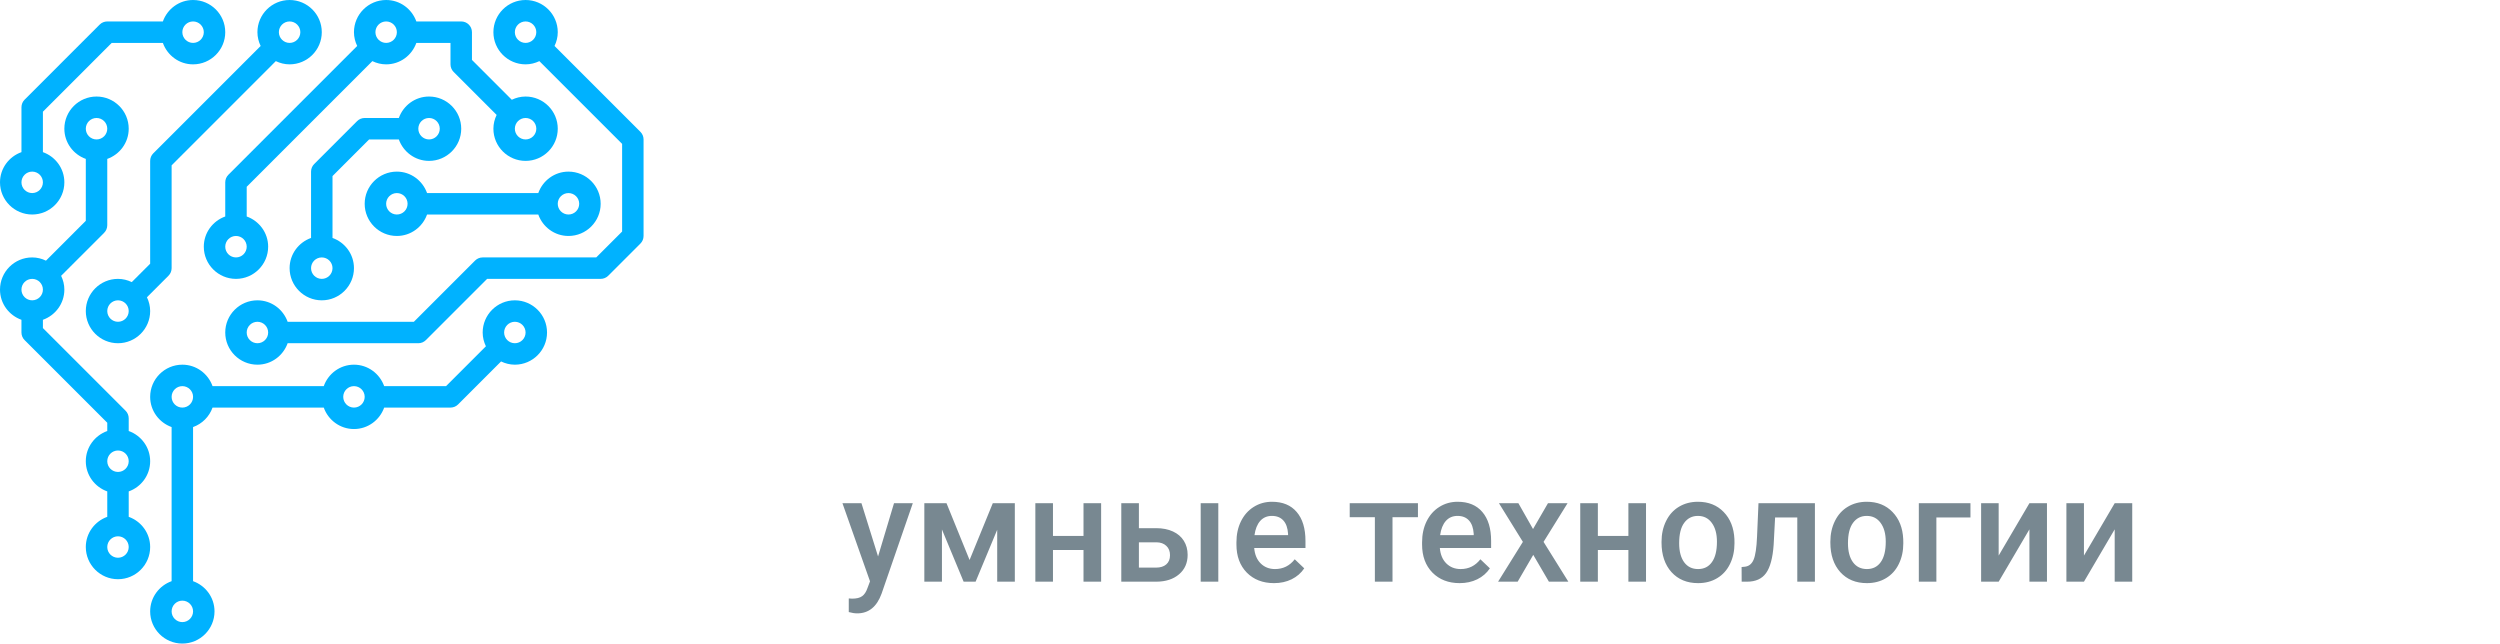
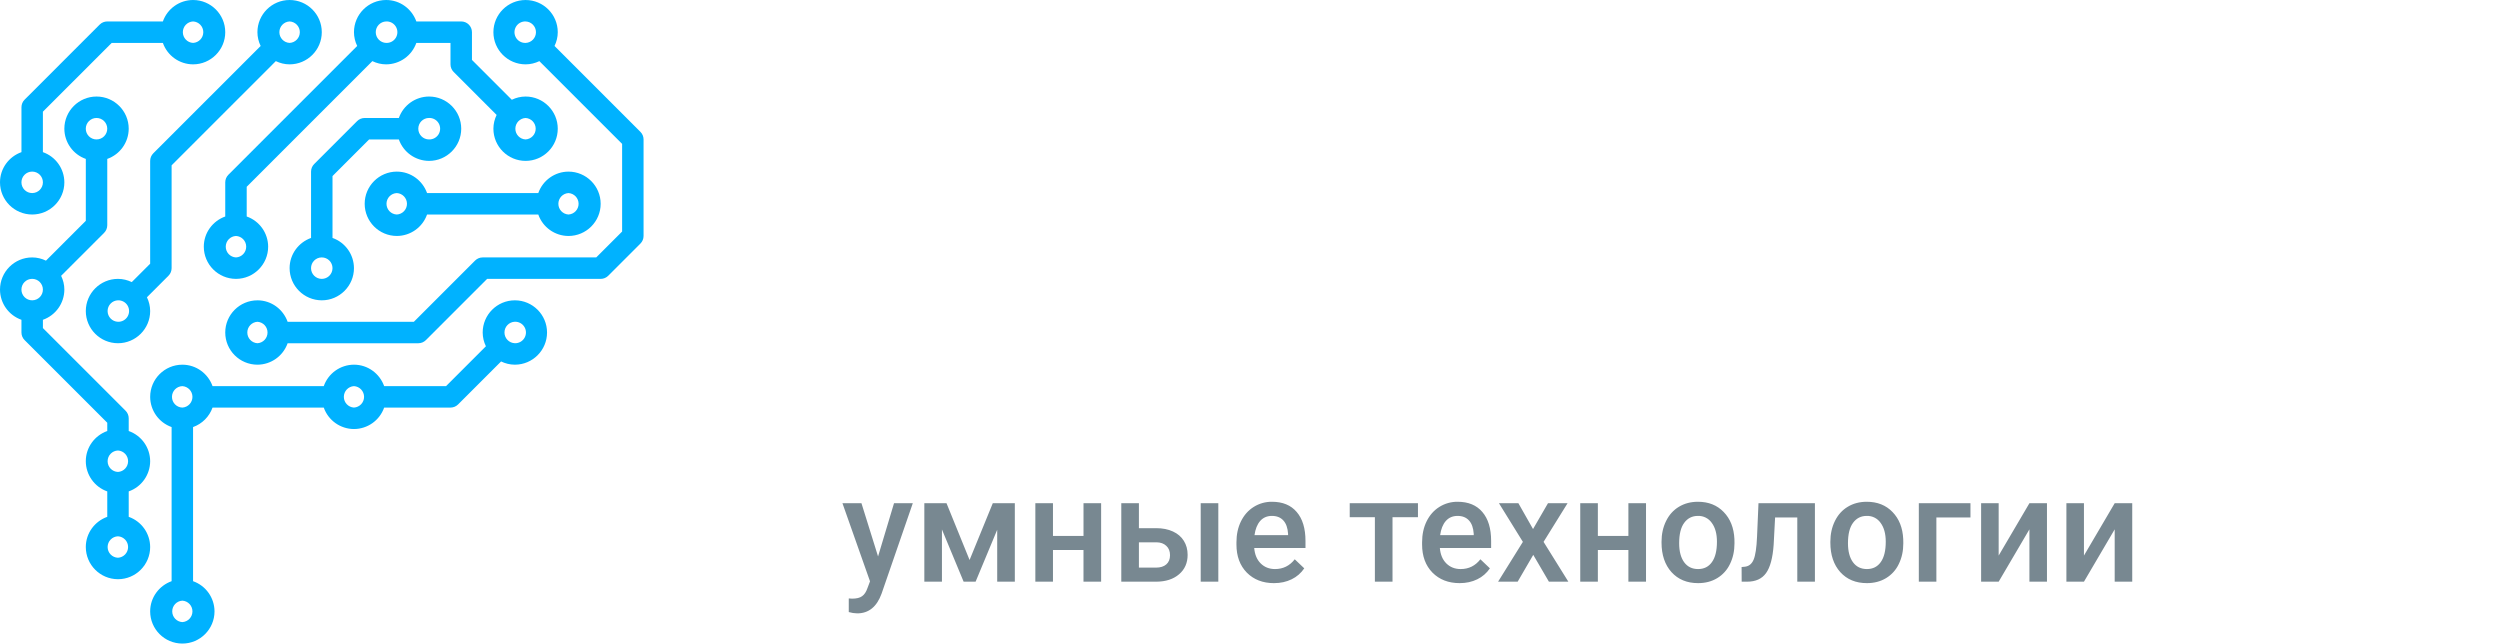
- <svg xmlns="http://www.w3.org/2000/svg" width="202" height="52" viewBox="0 0 202 52" fill="none">
-   <path d="M76.936 24.337C76.936 23.613 76.748 23.067 76.374 22.701C76.008 22.327 75.336 21.94 74.36 21.541C72.578 20.866 71.296 20.077 70.515 19.173C69.733 18.262 69.343 17.188 69.343 15.951C69.343 14.453 69.872 13.253 70.93 12.35C71.996 11.438 73.347 10.982 74.982 10.982C76.073 10.982 77.045 11.214 77.9 11.678C78.754 12.134 79.409 12.781 79.865 13.619C80.329 14.457 80.561 15.409 80.561 16.476H76.984C76.984 15.646 76.805 15.015 76.447 14.584C76.097 14.144 75.589 13.924 74.921 13.924C74.295 13.924 73.806 14.111 73.457 14.486C73.107 14.852 72.932 15.348 72.932 15.975C72.932 16.463 73.127 16.907 73.518 17.306C73.908 17.696 74.6 18.103 75.593 18.526C77.326 19.153 78.584 19.922 79.365 20.834C80.154 21.745 80.549 22.905 80.549 24.312C80.549 25.859 80.056 27.067 79.072 27.938C78.087 28.809 76.748 29.244 75.056 29.244C73.908 29.244 72.862 29.008 71.918 28.536C70.974 28.064 70.234 27.389 69.697 26.51C69.168 25.631 68.903 24.593 68.903 23.397H72.504C72.504 24.422 72.704 25.167 73.103 25.631C73.501 26.095 74.152 26.327 75.056 26.327C76.309 26.327 76.936 25.663 76.936 24.337ZM86.005 15.792L86.103 17.013C86.876 16.036 87.897 15.548 89.167 15.548C90.485 15.548 91.417 16.142 91.962 17.33C92.719 16.142 93.797 15.548 95.197 15.548C97.508 15.548 98.692 17.147 98.749 20.345V29H95.295V20.565C95.295 19.8 95.189 19.255 94.978 18.929C94.766 18.604 94.408 18.441 93.903 18.441C93.26 18.441 92.78 18.836 92.463 19.625L92.487 20.04V29H89.033V20.589C89.033 19.832 88.931 19.287 88.728 18.954C88.524 18.612 88.162 18.441 87.641 18.441C87.047 18.441 86.575 18.762 86.225 19.405V29H82.77V15.792H86.005ZM107.587 29C107.49 28.797 107.392 28.455 107.294 27.975C106.676 28.821 105.838 29.244 104.78 29.244C103.673 29.244 102.753 28.878 102.021 28.145C101.297 27.413 100.935 26.465 100.935 25.301C100.935 23.918 101.374 22.848 102.253 22.091C103.14 21.334 104.414 20.947 106.074 20.931H107.124V19.869C107.124 19.275 107.022 18.856 106.818 18.612C106.615 18.368 106.318 18.246 105.927 18.246C105.065 18.246 104.633 18.75 104.633 19.759H101.179C101.179 18.539 101.634 17.534 102.546 16.744C103.465 15.947 104.625 15.548 106.025 15.548C107.473 15.548 108.592 15.926 109.382 16.683C110.179 17.432 110.578 18.506 110.578 19.906V26.119C110.594 27.259 110.757 28.15 111.066 28.793V29H107.587ZM105.549 26.534C105.931 26.534 106.257 26.457 106.525 26.302C106.794 26.148 106.993 25.965 107.124 25.753V23.006H106.293C105.708 23.006 105.244 23.194 104.902 23.568C104.568 23.942 104.401 24.443 104.401 25.069C104.401 26.046 104.784 26.534 105.549 26.534ZM119.599 19.125L118.452 19.027C117.508 19.027 116.869 19.442 116.535 20.272V29H113.068V15.792H116.328L116.425 17.22C116.971 16.105 117.723 15.548 118.684 15.548C119.074 15.548 119.392 15.601 119.636 15.707L119.599 19.125ZM126.008 12.545V15.792H127.778V18.392H126.008V24.947C126.008 25.468 126.077 25.826 126.215 26.021C126.362 26.217 126.639 26.314 127.045 26.314C127.379 26.314 127.652 26.286 127.863 26.229L127.839 28.915C127.253 29.134 126.618 29.244 125.935 29.244C123.705 29.244 122.578 27.966 122.553 25.411V18.392H121.027V15.792H122.553V12.545H126.008ZM135.615 29V11.227H140.314C142.39 11.227 144.042 11.886 145.271 13.204C146.507 14.523 147.138 16.329 147.163 18.624V21.505C147.163 23.84 146.544 25.676 145.307 27.01C144.078 28.337 142.382 29 140.217 29H135.615ZM139.204 14.217V26.021H140.278C141.474 26.021 142.316 25.708 142.805 25.081C143.293 24.447 143.549 23.356 143.574 21.81V18.722C143.574 17.061 143.342 15.906 142.878 15.255C142.414 14.596 141.625 14.25 140.51 14.217H139.204ZM154.914 29.244C153.14 29.244 151.757 28.715 150.764 27.657C149.771 26.599 149.274 25.086 149.274 23.116V22.066C149.274 19.983 149.73 18.376 150.642 17.245C151.553 16.113 152.859 15.548 154.56 15.548C156.22 15.548 157.469 16.081 158.308 17.147C159.146 18.205 159.573 19.776 159.589 21.859V23.556H152.717C152.766 24.532 152.981 25.248 153.364 25.704C153.746 26.152 154.336 26.375 155.134 26.375C156.289 26.375 157.254 25.981 158.027 25.191L159.382 27.279C158.959 27.865 158.344 28.341 157.539 28.707C156.733 29.065 155.858 29.244 154.914 29.244ZM152.741 21.139H156.196V20.821C156.18 20.032 156.049 19.434 155.805 19.027C155.561 18.62 155.138 18.416 154.536 18.416C153.933 18.416 153.494 18.632 153.217 19.064C152.949 19.495 152.79 20.186 152.741 21.139ZM165.705 24.117L167.377 15.792H170.979L167.353 29H164.057L160.419 15.792H164.033L165.705 24.117ZM176.228 29H172.761V15.792H176.228V29ZM172.602 12.374C172.602 11.837 172.773 11.398 173.115 11.056C173.457 10.714 173.912 10.543 174.482 10.543C175.052 10.543 175.507 10.714 175.849 11.056C176.191 11.398 176.362 11.837 176.362 12.374C176.362 12.903 176.191 13.342 175.849 13.692C175.515 14.042 175.06 14.217 174.482 14.217C173.904 14.217 173.444 14.042 173.103 13.692C172.769 13.342 172.602 12.903 172.602 12.374ZM183.674 26.375C184.675 26.375 185.183 25.724 185.2 24.422H188.447C188.431 25.863 187.987 27.026 187.116 27.914C186.245 28.801 185.122 29.244 183.747 29.244C182.046 29.244 180.748 28.715 179.853 27.657C178.958 26.599 178.502 25.041 178.486 22.982V21.932C178.486 19.857 178.925 18.274 179.804 17.184C180.691 16.093 181.997 15.548 183.723 15.548C185.179 15.548 186.327 15.999 187.165 16.903C188.003 17.798 188.431 19.072 188.447 20.724H185.2C185.192 19.983 185.069 19.413 184.833 19.015C184.597 18.616 184.207 18.416 183.662 18.416C183.059 18.416 182.628 18.632 182.368 19.064C182.107 19.487 181.969 20.313 181.953 21.541V22.884C181.953 23.959 182.006 24.711 182.111 25.143C182.217 25.566 182.392 25.879 182.636 26.082C182.88 26.278 183.226 26.375 183.674 26.375ZM195.734 29.244C193.96 29.244 192.577 28.715 191.584 27.657C190.591 26.599 190.095 25.086 190.095 23.116V22.066C190.095 19.983 190.55 18.376 191.462 17.245C192.373 16.113 193.68 15.548 195.38 15.548C197.041 15.548 198.29 16.081 199.128 17.147C199.966 18.205 200.393 19.776 200.41 21.859V23.556H193.537C193.586 24.532 193.802 25.248 194.184 25.704C194.567 26.152 195.157 26.375 195.954 26.375C197.11 26.375 198.074 25.981 198.847 25.191L200.202 27.279C199.779 27.865 199.165 28.341 198.359 28.707C197.553 29.065 196.678 29.244 195.734 29.244ZM193.562 21.139H197.016V20.821C197 20.032 196.87 19.434 196.625 19.027C196.381 18.62 195.958 18.416 195.356 18.416C194.754 18.416 194.314 18.632 194.038 19.064C193.769 19.495 193.61 20.186 193.562 21.139Z" fill="#currentColor" />
-   <path d="M70.947 44.961L72.236 40.66H73.754L71.234 47.961C70.848 49.027 70.191 49.56 69.266 49.56C69.059 49.56 68.83 49.525 68.58 49.455V48.353L68.85 48.371C69.209 48.371 69.478 48.305 69.658 48.172C69.842 48.043 69.986 47.824 70.092 47.516L70.297 46.971L68.07 40.66H69.606L70.947 44.961ZM78.342 45.248L80.217 40.66H81.998V47H80.574V42.805L78.828 47H77.861L76.109 42.781V47H74.686V40.66H76.478L78.342 45.248ZM88.971 47H87.547V44.44H85.08V47H83.656V40.66H85.08V43.303H87.547V40.66H88.971V47ZM92.023 42.676H93.418C93.938 42.676 94.391 42.766 94.777 42.945C95.164 43.125 95.457 43.377 95.656 43.701C95.859 44.025 95.961 44.402 95.961 44.832C95.961 45.484 95.731 46.008 95.269 46.402C94.809 46.797 94.195 46.996 93.43 47H90.6V40.66H92.023V42.676ZM98.439 47H97.016V40.66H98.439V47ZM92.023 43.818V45.863H93.412C93.76 45.863 94.033 45.777 94.232 45.605C94.436 45.43 94.537 45.182 94.537 44.861C94.537 44.541 94.438 44.289 94.238 44.105C94.043 43.918 93.777 43.822 93.441 43.818H92.023ZM102.939 47.117C102.037 47.117 101.305 46.834 100.742 46.268C100.184 45.697 99.904 44.94 99.904 43.994V43.818C99.904 43.185 100.025 42.621 100.268 42.125C100.514 41.625 100.857 41.236 101.299 40.959C101.74 40.682 102.232 40.543 102.775 40.543C103.639 40.543 104.305 40.818 104.773 41.369C105.246 41.92 105.482 42.699 105.482 43.707V44.281H101.34C101.383 44.805 101.557 45.219 101.861 45.523C102.17 45.828 102.557 45.98 103.021 45.98C103.674 45.98 104.205 45.717 104.615 45.19L105.383 45.922C105.129 46.301 104.789 46.596 104.363 46.807C103.941 47.014 103.467 47.117 102.939 47.117ZM102.77 41.685C102.379 41.685 102.062 41.822 101.82 42.096C101.582 42.369 101.43 42.75 101.363 43.238H104.076V43.133C104.045 42.656 103.918 42.297 103.695 42.055C103.473 41.809 103.164 41.685 102.77 41.685ZM114.57 41.791H112.514V47H111.09V41.791H109.057V40.66H114.57V41.791ZM117.939 47.117C117.037 47.117 116.305 46.834 115.742 46.268C115.184 45.697 114.904 44.94 114.904 43.994V43.818C114.904 43.185 115.025 42.621 115.268 42.125C115.514 41.625 115.857 41.236 116.299 40.959C116.74 40.682 117.232 40.543 117.775 40.543C118.639 40.543 119.305 40.818 119.773 41.369C120.246 41.92 120.482 42.699 120.482 43.707V44.281H116.34C116.383 44.805 116.557 45.219 116.861 45.523C117.17 45.828 117.557 45.98 118.021 45.98C118.674 45.98 119.205 45.717 119.615 45.19L120.383 45.922C120.129 46.301 119.789 46.596 119.363 46.807C118.941 47.014 118.467 47.117 117.939 47.117ZM117.77 41.685C117.379 41.685 117.062 41.822 116.82 42.096C116.582 42.369 116.43 42.75 116.363 43.238H119.076V43.133C119.045 42.656 118.918 42.297 118.695 42.055C118.473 41.809 118.164 41.685 117.77 41.685ZM123.869 42.746L125.076 40.66H126.658L124.719 43.783L126.723 47H125.152L123.887 44.832L122.627 47H121.045L123.049 43.783L121.115 40.66H122.686L123.869 42.746ZM132.998 47H131.574V44.44H129.107V47H127.684V40.66H129.107V43.303H131.574V40.66H132.998V47ZM134.252 43.772C134.252 43.15 134.375 42.592 134.621 42.096C134.867 41.596 135.213 41.213 135.658 40.947C136.104 40.678 136.615 40.543 137.193 40.543C138.049 40.543 138.742 40.818 139.273 41.369C139.809 41.92 140.098 42.65 140.141 43.56L140.146 43.895C140.146 44.52 140.025 45.078 139.783 45.57C139.545 46.062 139.201 46.443 138.752 46.713C138.307 46.982 137.791 47.117 137.205 47.117C136.311 47.117 135.594 46.82 135.055 46.227C134.52 45.629 134.252 44.834 134.252 43.842V43.772ZM135.676 43.895C135.676 44.547 135.811 45.059 136.08 45.43C136.35 45.797 136.725 45.98 137.205 45.98C137.686 45.98 138.059 45.793 138.324 45.418C138.594 45.043 138.729 44.494 138.729 43.772C138.729 43.131 138.59 42.623 138.312 42.248C138.039 41.873 137.666 41.685 137.193 41.685C136.729 41.685 136.359 41.871 136.086 42.242C135.812 42.609 135.676 43.16 135.676 43.895ZM146.645 40.66V47H145.221V41.809H143.428L143.311 44.018C143.236 45.08 143.031 45.844 142.695 46.309C142.363 46.77 141.854 47 141.166 47H140.727L140.721 45.816L141.014 45.787C141.326 45.744 141.553 45.555 141.693 45.219C141.838 44.879 141.93 44.262 141.969 43.367L142.086 40.66H146.645ZM147.893 43.772C147.893 43.15 148.016 42.592 148.262 42.096C148.508 41.596 148.854 41.213 149.299 40.947C149.744 40.678 150.256 40.543 150.834 40.543C151.689 40.543 152.383 40.818 152.914 41.369C153.449 41.92 153.738 42.65 153.781 43.56L153.787 43.895C153.787 44.52 153.666 45.078 153.424 45.57C153.186 46.062 152.842 46.443 152.393 46.713C151.947 46.982 151.432 47.117 150.846 47.117C149.951 47.117 149.234 46.82 148.695 46.227C148.16 45.629 147.893 44.834 147.893 43.842V43.772ZM149.316 43.895C149.316 44.547 149.451 45.059 149.721 45.43C149.99 45.797 150.365 45.98 150.846 45.98C151.326 45.98 151.699 45.793 151.965 45.418C152.234 45.043 152.369 44.494 152.369 43.772C152.369 43.131 152.23 42.623 151.953 42.248C151.68 41.873 151.307 41.685 150.834 41.685C150.369 41.685 150 41.871 149.727 42.242C149.453 42.609 149.316 43.16 149.316 43.895ZM159.213 41.809H156.459V47H155.041V40.66H159.213V41.809ZM163.977 40.66H165.395V47H163.977V42.77L161.492 47H160.074V40.66H161.492V44.891L163.977 40.66ZM170.867 40.66H172.285V47H170.867V42.77L168.383 47H166.965V40.66H168.383V44.891L170.867 40.66Z" fill="#788891" />
-   <path d="M32.066 13.867C33.195 13.867 34.148 14.594 34.507 15.6H43.493C43.852 14.594 44.805 13.867 45.933 13.867C47.367 13.867 48.533 15.033 48.533 16.466C48.533 17.9 47.367 19.066 45.933 19.066C44.805 19.066 43.852 18.339 43.493 17.333H34.506C34.147 18.339 33.194 19.066 32.066 19.066C30.632 19.066 29.466 17.9 29.466 16.466C29.466 15.033 30.633 13.867 32.066 13.867ZM45.933 17.333C46.411 17.333 46.8 16.945 46.8 16.466C46.8 15.988 46.411 15.6 45.933 15.6C45.456 15.6 45.066 15.988 45.066 16.466C45.066 16.945 45.456 17.333 45.933 17.333ZM32.066 17.333C32.544 17.333 32.933 16.945 32.933 16.466C32.933 15.988 32.544 15.6 32.066 15.6C31.589 15.6 31.2 15.988 31.2 16.466C31.2 16.945 31.589 17.333 32.066 17.333Z" fill="#00B2FF" />
-   <path d="M25.133 19.226V13.867C25.133 13.636 25.224 13.416 25.387 13.254L28.854 9.787C29.016 9.624 29.237 9.533 29.467 9.533H32.226C32.585 8.527 33.538 7.8 34.667 7.8C36.1 7.8 37.267 8.966 37.267 10.4C37.267 11.833 36.1 13 34.667 13C33.538 13 32.585 12.273 32.226 11.267H29.825L26.867 14.225V19.226C27.873 19.585 28.6 20.538 28.6 21.666C28.6 23.1 27.433 24.266 26 24.266C24.567 24.266 23.4 23.1 23.4 21.666C23.4 20.538 24.127 19.585 25.133 19.226ZM34.667 11.267C35.144 11.267 35.533 10.878 35.533 10.4C35.533 9.921 35.144 9.533 34.667 9.533C34.189 9.533 33.8 9.921 33.8 10.4C33.8 10.878 34.189 11.267 34.667 11.267ZM26 22.533C26.477 22.533 26.867 22.145 26.867 21.666C26.867 21.188 26.477 20.8 26 20.8C25.522 20.8 25.133 21.188 25.133 21.666C25.133 22.145 25.522 22.533 26 22.533Z" fill="#00B2FF" />
-   <path d="M9.533 22.533C9.934 22.533 10.308 22.631 10.647 22.794L12.133 21.308V13C12.133 12.769 12.224 12.549 12.387 12.387L21.061 3.714C20.898 3.375 20.8 3 20.8 2.6C20.8 1.167 21.966 0 23.4 0C24.834 0 26 1.167 26 2.6C26 4.033 24.834 5.2 23.4 5.2C23 5.2 22.625 5.102 22.286 4.939L13.867 13.359V21.666C13.867 21.897 13.776 22.117 13.613 22.279L11.873 24.019C12.035 24.358 12.133 24.733 12.133 25.133C12.133 26.566 10.967 27.733 9.533 27.733C8.1 27.733 6.933 26.566 6.933 25.133C6.933 23.7 8.1 22.533 9.533 22.533ZM23.4 3.467C23.878 3.467 24.267 3.078 24.267 2.6C24.267 2.122 23.878 1.733 23.4 1.733C22.922 1.733 22.533 2.122 22.533 2.6C22.533 3.078 22.922 3.467 23.4 3.467ZM9.533 26C10.011 26 10.4 25.611 10.4 25.133C10.4 24.654 10.011 24.266 9.533 24.266C9.056 24.266 8.667 24.654 8.667 25.133C8.667 25.611 9.056 26 9.533 26Z" fill="#00B2FF" />
-   <path d="M1.734 12.293V8.667C1.734 8.436 1.825 8.216 1.987 8.054L8.054 1.987C8.216 1.824 8.437 1.733 8.667 1.733H13.16C13.518 0.727 14.472 0 15.6 0C17.034 0 18.2 1.167 18.2 2.6C18.2 4.033 17.034 5.2 15.6 5.2C14.472 5.2 13.518 4.473 13.16 3.467H9.026L3.467 9.025V12.293C4.473 12.651 5.2 13.605 5.2 14.733C5.2 16.166 4.034 17.333 2.6 17.333C1.167 17.333 0 16.166 0 14.733C0 13.605 0.727 12.651 1.734 12.293ZM15.6 3.467C16.078 3.467 16.467 3.078 16.467 2.6C16.467 2.122 16.078 1.733 15.6 1.733C15.123 1.733 14.733 2.122 14.733 2.6C14.733 3.078 15.123 3.467 15.6 3.467ZM2.6 15.6C3.078 15.6 3.467 15.211 3.467 14.733C3.467 14.255 3.078 13.866 2.6 13.866C2.123 13.866 1.734 14.255 1.734 14.733C1.734 15.211 2.123 15.6 2.6 15.6Z" fill="#00B2FF" />
-   <path d="M13.866 46.959V34.507C12.861 34.148 12.133 33.194 12.133 32.066C12.133 30.633 13.3 29.466 14.733 29.466C15.862 29.466 16.815 30.193 17.174 31.2H26.16C26.518 30.193 27.472 29.466 28.6 29.466C29.729 29.466 30.682 30.193 31.041 31.2H36.041L39.261 27.98C39.098 27.641 39 27.267 39 26.866C39 25.433 40.167 24.266 41.6 24.266C43.034 24.266 44.2 25.433 44.2 26.866C44.2 28.3 43.034 29.466 41.6 29.466C41.2 29.466 40.825 29.368 40.486 29.205L37.013 32.679C36.851 32.842 36.63 32.933 36.4 32.933H31.041C30.682 33.939 29.729 34.666 28.6 34.666C27.472 34.666 26.518 33.939 26.16 32.933H17.173C16.912 33.667 16.333 34.245 15.599 34.507V46.959C16.605 47.318 17.333 48.272 17.333 49.4C17.333 50.834 16.166 52 14.733 52C13.299 52 12.133 50.834 12.133 49.4C12.133 48.272 12.86 47.318 13.866 46.959ZM41.6 27.733C42.078 27.733 42.467 27.345 42.467 26.866C42.467 26.388 42.078 26 41.6 26C41.123 26 40.733 26.388 40.733 26.866C40.733 27.345 41.123 27.733 41.6 27.733ZM28.6 32.933C29.078 32.933 29.467 32.544 29.467 32.066C29.467 31.588 29.078 31.2 28.6 31.2C28.123 31.2 27.733 31.588 27.733 32.066C27.733 32.544 28.123 32.933 28.6 32.933ZM14.733 50.266C15.211 50.266 15.6 49.877 15.6 49.399C15.6 48.921 15.211 48.532 14.733 48.532C14.256 48.532 13.867 48.921 13.867 49.399C13.867 49.877 14.256 50.266 14.733 50.266ZM14.733 32.933C15.211 32.933 15.6 32.544 15.6 32.066C15.6 31.588 15.211 31.2 14.733 31.2C14.256 31.2 13.867 31.588 13.867 32.066C13.867 32.544 14.256 32.933 14.733 32.933Z" fill="#00B2FF" />
-   <path d="M18.2 17.492V14.733C18.2 14.503 18.291 14.282 18.454 14.12L28.861 3.714C28.698 3.375 28.6 3 28.6 2.6C28.6 1.167 29.767 0 31.2 0C32.329 0 33.282 0.727 33.641 1.733H37.267C37.745 1.733 38.134 2.121 38.134 2.6V4.841L41.353 8.061C41.692 7.898 42.066 7.8 42.467 7.8C43.9 7.8 45.067 8.966 45.067 10.4C45.067 11.833 43.9 13 42.467 13C41.033 13 39.867 11.833 39.867 10.4C39.867 9.999 39.965 9.625 40.128 9.286L36.654 5.813C36.491 5.651 36.4 5.43 36.4 5.2V3.467H33.641C33.282 4.473 32.329 5.2 31.2 5.2C30.8 5.2 30.425 5.102 30.087 4.939L19.934 15.092V17.492C20.94 17.851 21.667 18.805 21.667 19.933C21.667 21.366 20.5 22.533 19.067 22.533C17.633 22.533 16.467 21.366 16.467 19.933C16.467 18.805 17.194 17.851 18.2 17.492ZM42.467 11.267C42.944 11.267 43.334 10.878 43.334 10.4C43.334 9.921 42.944 9.533 42.467 9.533C41.989 9.533 41.6 9.921 41.6 10.4C41.6 10.878 41.989 11.267 42.467 11.267ZM31.2 3.467C31.678 3.467 32.067 3.078 32.067 2.6C32.067 2.122 31.678 1.733 31.2 1.733C30.723 1.733 30.334 2.122 30.334 2.6C30.334 3.078 30.723 3.467 31.2 3.467ZM19.067 20.8C19.544 20.8 19.934 20.411 19.934 19.933C19.934 19.455 19.544 19.066 19.067 19.066C18.589 19.066 18.2 19.455 18.2 19.933C18.2 20.411 18.589 20.8 19.067 20.8Z" fill="#00B2FF" />
-   <path d="M20.8 24.266C21.928 24.266 22.882 24.993 23.241 26H33.441L38.387 21.054C38.549 20.891 38.77 20.8 39 20.8H48.175L50.267 18.708V11.625L43.58 4.939C43.242 5.102 42.867 5.2 42.467 5.2C41.033 5.2 39.867 4.033 39.867 2.6C39.867 1.167 41.033 0 42.467 0C43.9 0 45.067 1.167 45.067 2.6C45.067 3 44.969 3.375 44.806 3.714L51.746 10.654C51.909 10.816 52 11.036 52 11.267V19.066C52 19.297 51.909 19.517 51.746 19.679L49.146 22.279C48.984 22.442 48.763 22.533 48.533 22.533H39.359L34.413 27.479C34.251 27.642 34.03 27.733 33.8 27.733H23.241C22.882 28.739 21.928 29.466 20.8 29.466C19.366 29.466 18.2 28.3 18.2 26.866C18.2 25.433 19.366 24.266 20.8 24.266ZM42.467 1.733C41.989 1.733 41.6 2.122 41.6 2.6C41.6 3.078 41.989 3.467 42.467 3.467C42.944 3.467 43.333 3.078 43.333 2.6C43.333 2.122 42.944 1.733 42.467 1.733ZM20.8 27.733C21.277 27.733 21.667 27.345 21.667 26.866C21.667 26.388 21.277 26 20.8 26C20.323 26 19.933 26.388 19.933 26.866C19.933 27.345 20.323 27.733 20.8 27.733Z" fill="#00B2FF" />
-   <path d="M2.6 20.8C3 20.8 3.375 20.898 3.714 21.061L6.933 17.841V12.84C5.927 12.482 5.2 11.528 5.2 10.4C5.2 8.966 6.367 7.8 7.8 7.8C9.233 7.8 10.4 8.966 10.4 10.4C10.4 11.528 9.673 12.482 8.667 12.84V18.2C8.667 18.43 8.576 18.65 8.413 18.812L4.939 22.286C5.102 22.625 5.2 22.999 5.2 23.4C5.2 24.528 4.473 25.481 3.467 25.84V26.508L10.146 33.187C10.309 33.349 10.4 33.569 10.4 33.8V34.826C11.406 35.184 12.133 36.138 12.133 37.266C12.133 38.395 11.406 39.348 10.4 39.707V41.76C11.406 42.118 12.133 43.072 12.133 44.2C12.133 45.634 10.967 46.8 9.533 46.8C8.1 46.8 6.933 45.634 6.933 44.2C6.933 43.072 7.66 42.118 8.667 41.76V39.707C7.66 39.348 6.933 38.395 6.933 37.266C6.933 36.138 7.66 35.184 8.667 34.826V34.158L1.987 27.479C1.824 27.317 1.733 27.097 1.733 26.866V25.84C0.727 25.481 -3.24249e-05 24.528 -3.24249e-05 23.4C-3.24249e-05 21.966 1.167 20.8 2.6 20.8ZM7.8 11.267C8.277 11.267 8.667 10.878 8.667 10.4C8.667 9.921 8.277 9.533 7.8 9.533C7.322 9.533 6.933 9.921 6.933 10.4C6.933 10.878 7.322 11.267 7.8 11.267ZM9.533 45.066C10.011 45.066 10.4 44.678 10.4 44.199C10.4 43.721 10.011 43.333 9.533 43.333C9.056 43.333 8.667 43.721 8.667 44.199C8.667 44.678 9.056 45.066 9.533 45.066ZM9.533 38.133C10.011 38.133 10.4 37.745 10.4 37.266C10.4 36.788 10.011 36.4 9.533 36.4C9.056 36.4 8.667 36.788 8.667 37.266C8.667 37.745 9.056 38.133 9.533 38.133ZM2.6 24.266C3.078 24.266 3.467 23.878 3.467 23.4C3.467 22.921 3.078 22.533 2.6 22.533C2.122 22.533 1.733 22.921 1.733 23.4C1.733 23.878 2.122 24.266 2.6 24.266Z" fill="#00B2FF" />
+ <svg xmlns="http://www.w3.org/2000/svg" width="202" height="52" fill="none">
+   <path d="M76.936 24.337c0-.724-.188-1.27-.562-1.636-.366-.374-1.038-.76-2.014-1.16-1.782-.675-3.064-1.464-3.845-2.368-.782-.911-1.172-1.985-1.172-3.222 0-1.498.529-2.698 1.587-3.601 1.066-.912 2.417-1.368 4.052-1.368 1.09 0 2.063.232 2.918.696a4.708 4.708 0 011.965 1.941c.464.838.696 1.79.696 2.857h-3.577c0-.83-.179-1.461-.537-1.892-.35-.44-.858-.66-1.526-.66-.626 0-1.115.188-1.465.562-.35.366-.524.862-.524 1.49 0 .487.195.93.586 1.33.39.39 1.082.797 2.075 1.22 1.733.627 2.99 1.396 3.772 2.308.79.911 1.184 2.07 1.184 3.479 0 1.546-.493 2.754-1.477 3.625-.985.87-2.324 1.306-4.016 1.306-1.148 0-2.194-.236-3.138-.708a5.35 5.35 0 01-2.221-2.026c-.53-.88-.794-1.917-.794-3.113h3.601c0 1.025.2 1.77.599 2.234.398.464 1.05.696 1.953.696 1.253 0 1.88-.664 1.88-1.99zm9.07-8.545l.097 1.22c.773-.976 1.794-1.464 3.064-1.464 1.318 0 2.25.594 2.795 1.782.757-1.188 1.835-1.782 3.235-1.782 2.311 0 3.495 1.599 3.552 4.797V29h-3.454v-8.435c0-.765-.106-1.31-.317-1.636-.212-.325-.57-.488-1.075-.488-.643 0-1.123.395-1.44 1.184l.024.415V29h-3.454v-8.41c0-.758-.102-1.303-.305-1.636-.204-.342-.566-.513-1.087-.513-.594 0-1.066.321-1.416.964V29h-3.454V15.792h3.234zM107.586 29c-.097-.203-.195-.545-.293-1.025-.618.846-1.456 1.27-2.514 1.27-1.107 0-2.027-.367-2.759-1.1-.724-.732-1.086-1.68-1.086-2.844 0-1.383.439-2.453 1.318-3.21.887-.757 2.161-1.144 3.821-1.16h1.05V19.87c0-.594-.102-1.013-.306-1.257-.203-.244-.5-.366-.891-.366-.862 0-1.294.504-1.294 1.513h-3.454c0-1.22.455-2.226 1.367-3.015.919-.797 2.079-1.196 3.479-1.196 1.448 0 2.567.378 3.357 1.135.797.749 1.196 1.823 1.196 3.223v6.213c.016 1.14.179 2.03.488 2.674V29h-3.479zm-2.038-2.466c.382 0 .708-.077.976-.232.269-.154.468-.337.599-.55v-2.746h-.831c-.585 0-1.049.188-1.391.562-.334.374-.501.875-.501 1.501 0 .977.383 1.465 1.148 1.465zm14.05-7.41l-1.147-.097c-.944 0-1.583.415-1.917 1.245V29h-3.467V15.792h3.26l.097 1.428c.546-1.115 1.298-1.672 2.259-1.672.39 0 .708.053.952.159l-.037 3.418zm6.409-6.58v3.248h1.77v2.6h-1.77v6.555c0 .521.069.88.207 1.075.147.195.424.293.83.293.334 0 .607-.029.818-.086l-.024 2.686c-.586.22-1.221.33-1.904.33-2.23 0-3.357-1.279-3.382-3.834v-7.019h-1.526v-2.6h1.526v-3.247h3.455zM135.615 29V11.227h4.699c2.076 0 3.728.659 4.957 1.977 1.236 1.319 1.867 3.125 1.892 5.42v2.88c0 2.336-.619 4.172-1.856 5.506-1.229 1.327-2.925 1.99-5.09 1.99h-4.602zm3.589-14.783v11.804h1.074c1.196 0 2.038-.313 2.527-.94.488-.634.744-1.725.769-3.27v-3.09c0-1.66-.232-2.815-.696-3.466-.464-.66-1.253-1.005-2.368-1.038h-1.306zm15.71 15.027c-1.774 0-3.157-.529-4.15-1.587-.993-1.058-1.49-2.571-1.49-4.54v-1.05c0-2.084.456-3.691 1.368-4.822.911-1.132 2.217-1.697 3.918-1.697 1.66 0 2.909.533 3.748 1.599.838 1.058 1.265 2.629 1.281 4.712v1.697h-6.872c.049.976.264 1.692.647 2.148.382.448.972.671 1.77.671 1.155 0 2.12-.394 2.893-1.184l1.355 2.088c-.423.586-1.038 1.062-1.843 1.428a6.392 6.392 0 01-2.625.537zm-2.173-8.105h3.455v-.318c-.016-.79-.147-1.387-.391-1.794-.244-.407-.667-.61-1.269-.61-.603 0-1.042.215-1.319.646-.268.432-.427 1.123-.476 2.076zm12.964 2.978l1.672-8.325h3.602L167.353 29h-3.296l-3.638-13.208h3.614l1.672 8.325zM176.228 29h-3.467V15.792h3.467V29zm-3.626-16.626c0-.537.171-.976.513-1.318.342-.342.797-.513 1.367-.513s1.025.17 1.367.513c.342.342.513.78.513 1.318 0 .529-.171.968-.513 1.318-.334.35-.789.525-1.367.525s-1.038-.175-1.379-.525c-.334-.35-.501-.789-.501-1.318zm11.072 14.001c1.001 0 1.509-.65 1.526-1.953h3.247c-.016 1.44-.46 2.604-1.331 3.492-.871.887-1.994 1.33-3.369 1.33-1.701 0-2.999-.529-3.894-1.587-.895-1.058-1.351-2.616-1.367-4.675v-1.05c0-2.075.439-3.658 1.318-4.748.887-1.09 2.193-1.636 3.919-1.636 1.456 0 2.604.451 3.442 1.355.838.895 1.266 2.169 1.282 3.82H185.2c-.008-.74-.131-1.31-.367-1.708-.236-.4-.626-.599-1.171-.599-.603 0-1.034.216-1.294.648-.261.423-.399 1.249-.415 2.477v1.343c0 1.075.053 1.827.158 2.259.106.423.281.736.525.94.244.195.59.293 1.038.293zm12.06 2.87c-1.774 0-3.157-.53-4.15-1.588-.993-1.058-1.489-2.571-1.489-4.54v-1.05c0-2.084.455-3.691 1.367-4.822.911-1.132 2.218-1.697 3.918-1.697 1.661 0 2.91.533 3.748 1.599.838 1.058 1.265 2.629 1.282 4.712v1.697h-6.873c.049.976.265 1.692.647 2.148.383.448.973.671 1.77.671 1.156 0 2.12-.394 2.893-1.184l1.355 2.088c-.423.586-1.037 1.062-1.843 1.428a6.392 6.392 0 01-2.625.537zm-2.172-8.106h3.454v-.318c-.016-.79-.146-1.387-.391-1.794-.244-.407-.667-.61-1.269-.61-.602 0-1.042.215-1.318.646-.269.432-.428 1.123-.476 2.076z" fill="#currentColor" />
+   <path d="M70.947 44.96l1.29-4.3h1.517l-2.52 7.3c-.386 1.067-1.043 1.6-1.968 1.6a2.55 2.55 0 01-.686-.105v-1.102l.27.018c.359 0 .629-.066.808-.2.184-.128.328-.347.434-.655l.205-.545-2.227-6.31h1.536l1.341 4.3zm7.395.288l1.875-4.588h1.781V47h-1.424v-4.195L78.828 47h-.967l-1.752-4.219V47h-1.423v-6.34h1.792l1.864 4.588zM88.97 47h-1.424v-2.56H85.08V47h-1.424v-6.34h1.424v2.643h2.467V40.66h1.424V47zm3.052-4.324h1.395c.52 0 .973.09 1.36.27.386.179.679.431.878.755.203.324.305.701.305 1.131 0 .652-.23 1.176-.692 1.57-.46.395-1.074.594-1.84.598H90.6v-6.34h1.424v2.016zM98.44 47h-1.423v-6.34h1.423V47zm-6.416-3.182v2.045h1.39c.347 0 .62-.086.82-.258.203-.175.304-.423.304-.744 0-.32-.1-.572-.299-.755-.195-.188-.46-.284-.797-.288h-1.418zm10.916 3.3c-.902 0-1.634-.284-2.197-.85-.558-.57-.838-1.328-.838-2.274v-.176c0-.633.121-1.197.364-1.693.246-.5.589-.889 1.031-1.166a2.715 2.715 0 011.476-.416c.864 0 1.53.275 1.998.826.473.55.709 1.33.709 2.338v.574h-4.142c.043.524.217.938.521 1.242.309.305.696.457 1.16.457.653 0 1.184-.263 1.594-.79l.768.732a2.58 2.58 0 01-1.02.885c-.422.207-.896.31-1.424.31zm-.169-5.433c-.391 0-.708.137-.95.41-.238.274-.39.655-.457 1.143h2.713v-.105c-.031-.477-.158-.836-.381-1.078-.222-.246-.531-.37-.925-.37zm11.8.106h-2.056V47h-1.424v-5.209h-2.033v-1.13h5.513v1.13zm3.369 5.326c-.902 0-1.634-.283-2.197-.85-.558-.57-.838-1.328-.838-2.273v-.176c0-.633.121-1.197.364-1.693.246-.5.589-.889 1.031-1.166a2.715 2.715 0 011.476-.416c.864 0 1.53.275 1.998.826.473.55.709 1.33.709 2.338v.574h-4.142c.043.524.217.938.521 1.242.309.305.696.457 1.16.457.653 0 1.184-.263 1.594-.79l.768.732a2.58 2.58 0 01-1.02.885c-.422.207-.896.31-1.424.31zm-.169-5.431c-.391 0-.708.136-.95.41-.238.273-.39.654-.457 1.142h2.713v-.105c-.031-.477-.158-.836-.381-1.078-.222-.246-.531-.37-.925-.37zm6.099 1.06l1.207-2.086h1.582l-1.939 3.123L126.723 47h-1.571l-1.265-2.168-1.26 2.168h-1.582l2.004-3.217-1.934-3.123h1.571l1.183 2.086zM132.998 47h-1.424v-2.56h-2.467V47h-1.423v-6.34h1.423v2.643h2.467V40.66h1.424V47zm1.254-3.228c0-.622.123-1.18.369-1.676.246-.5.592-.883 1.037-1.149.446-.27.957-.404 1.535-.404.856 0 1.549.275 2.08.826.536.55.825 1.281.868 2.191l.005.334c0 .626-.121 1.184-.363 1.676a2.638 2.638 0 01-1.031 1.143c-.445.27-.961.404-1.547.404-.894 0-1.611-.297-2.15-.89-.535-.598-.803-1.393-.803-2.385v-.07zm1.424.123c0 .652.135 1.164.404 1.535.27.367.645.55 1.125.55.481 0 .854-.187 1.119-.562.27-.375.405-.924.405-1.646 0-.641-.139-1.149-.417-1.524a1.31 1.31 0 00-1.119-.563c-.464 0-.834.186-1.107.557-.274.367-.41.918-.41 1.653zm10.969-3.235V47h-1.424v-5.191h-1.793l-.117 2.209c-.075 1.062-.28 1.826-.616 2.29-.332.462-.841.692-1.529.692h-.439l-.006-1.184.293-.029c.312-.043.539-.232.679-.568.145-.34.237-.957.276-1.852l.117-2.707h4.559zm1.248 3.112c0-.622.123-1.18.369-1.676.246-.5.592-.883 1.037-1.149.445-.27.957-.404 1.535-.404.855 0 1.549.275 2.08.826.535.55.824 1.281.867 2.191l.006.334c0 .626-.121 1.184-.363 1.676a2.638 2.638 0 01-1.031 1.143c-.446.27-.961.404-1.547.404-.895 0-1.612-.297-2.151-.89-.535-.598-.802-1.393-.802-2.385v-.07zm1.423.123c0 .652.135 1.164.405 1.535.269.367.644.55 1.125.55.48 0 .853-.187 1.119-.562.269-.375.404-.924.404-1.646 0-.641-.139-1.149-.416-1.524a1.31 1.31 0 00-1.119-.563c-.465 0-.834.186-1.107.557-.274.367-.411.918-.411 1.653zm9.897-2.086h-2.754V47h-1.418v-6.34h4.172v1.149zm4.764-1.149h1.418V47h-1.418v-4.23L161.492 47h-1.418v-6.34h1.418v4.23l2.485-4.23zm6.89 0h1.418V47h-1.418v-4.23L168.383 47h-1.418v-6.34h1.418v4.23l2.484-4.23z" fill="#788891" />
+   <path d="M32.066 13.867c1.129 0 2.082.727 2.441 1.733h8.986a2.596 2.596 0 012.44-1.733c1.434 0 2.6 1.166 2.6 2.6 0 1.433-1.166 2.6-2.6 2.6a2.597 2.597 0 01-2.44-1.734h-8.987a2.597 2.597 0 01-2.44 1.733 2.603 2.603 0 01-2.6-2.6c0-1.433 1.167-2.6 2.6-2.6zm13.867 3.466a.868.868 0 000-1.733.868.868 0 000 1.733zm-13.867 0a.868.868 0 000-1.733.867.867 0 000 1.733z" fill="#00B2FF" />
+   <path d="M25.133 19.226v-5.36c0-.23.091-.45.254-.612l3.467-3.467a.864.864 0 01.613-.254h2.76a2.596 2.596 0 012.44-1.733c1.433 0 2.6 1.166 2.6 2.6 0 1.433-1.167 2.6-2.6 2.6a2.596 2.596 0 01-2.44-1.733h-2.402l-2.958 2.958v5a2.596 2.596 0 011.733 2.441c0 1.434-1.167 2.6-2.6 2.6a2.603 2.603 0 01-2.6-2.6c0-1.128.727-2.081 1.733-2.44zm9.534-7.96a.868.868 0 10-.002-1.735.868.868 0 00.002 1.736zM26 22.534a.867.867 0 10-.002-1.735.867.867 0 00.002 1.735zm-16.467-.001c.4 0 .775.098 1.114.26l1.486-1.485V13c0-.23.091-.45.254-.613l8.674-8.673A2.556 2.556 0 0120.8 2.6c0-1.433 1.166-2.6 2.6-2.6C24.834 0 26 1.167 26 2.6s-1.166 2.6-2.6 2.6c-.4 0-.775-.098-1.114-.261l-8.42 8.42v8.307c0 .23-.09.451-.253.613l-1.74 1.74c.162.34.26.714.26 1.114 0 1.433-1.166 2.6-2.6 2.6a2.603 2.603 0 01-2.6-2.6c0-1.433 1.167-2.6 2.6-2.6zM23.4 3.467a.868.868 0 000-1.734.868.868 0 000 1.734zM9.533 26a.868.868 0 10-.001-1.735A.868.868 0 009.533 26zM1.734 12.293V8.667c0-.231.09-.451.253-.613l6.067-6.067a.864.864 0 01.613-.254h4.493A2.596 2.596 0 0115.6 0c1.434 0 2.6 1.167 2.6 2.6s-1.166 2.6-2.6 2.6a2.596 2.596 0 01-2.44-1.733H9.026l-5.56 5.558v3.268a2.596 2.596 0 011.734 2.44c0 1.433-1.166 2.6-2.6 2.6a2.603 2.603 0 01-2.6-2.6c0-1.128.727-2.082 1.734-2.44zM15.6 3.467a.868.868 0 000-1.734.868.868 0 000 1.734zM2.6 15.6a.867.867 0 10-.001-1.735A.867.867 0 002.6 15.6zm11.266 31.36V34.507a2.597 2.597 0 01-1.732-2.44c0-1.434 1.166-2.6 2.6-2.6 1.128 0 2.081.726 2.44 1.733h8.986a2.596 2.596 0 012.44-1.734c1.129 0 2.082.727 2.44 1.733h5.001l3.22-3.22a2.556 2.556 0 01-.26-1.113c0-1.433 1.166-2.6 2.6-2.6 1.433 0 2.6 1.167 2.6 2.6 0 1.434-1.167 2.6-2.6 2.6-.401 0-.776-.098-1.114-.26l-3.474 3.473a.864.864 0 01-.613.254h-5.36a2.597 2.597 0 01-2.44 1.733 2.597 2.597 0 01-2.44-1.733h-8.987a2.597 2.597 0 01-1.574 1.574V46.96a2.596 2.596 0 011.734 2.44c0 1.434-1.167 2.6-2.6 2.6a2.603 2.603 0 01-2.6-2.6c0-1.128.727-2.082 1.733-2.44zM41.6 27.732a.868.868 0 10-.001-1.735.868.868 0 00.001 1.735zm-13 5.2a.868.868 0 000-1.733.868.868 0 000 1.733zM14.733 50.266a.868.868 0 000-1.733.868.868 0 000 1.733zm0-17.333a.868.868 0 000-1.733.867.867 0 000 1.733z" fill="#00B2FF" />
+   <path d="M18.2 17.492v-2.759c0-.23.091-.45.254-.613L28.861 3.714a2.558 2.558 0 01-.26-1.114c0-1.433 1.166-2.6 2.6-2.6 1.128 0 2.081.727 2.44 1.733h3.626c.478 0 .867.388.867.867v2.241l3.22 3.22a2.549 2.549 0 011.113-.261c1.433 0 2.6 1.166 2.6 2.6 0 1.433-1.167 2.6-2.6 2.6a2.603 2.603 0 01-2.6-2.6c0-.4.098-.775.26-1.114l-3.473-3.473A.863.863 0 0136.4 5.2V3.467h-2.76A2.597 2.597 0 0131.2 5.2c-.4 0-.775-.098-1.113-.261L19.934 15.092v2.4a2.596 2.596 0 011.733 2.441c0 1.433-1.167 2.6-2.6 2.6a2.603 2.603 0 01-2.6-2.6c0-1.128.727-2.082 1.733-2.44zm24.267-6.226a.868.868 0 000-1.733.868.868 0 000 1.734zM31.2 3.467a.868.868 0 10-.001-1.734.868.868 0 00.001 1.735zM19.067 20.8a.868.868 0 000-1.734.868.868 0 000 1.734z" fill="#00B2FF" />
+   <path d="M20.8 24.266c1.128 0 2.082.727 2.44 1.734h10.201l4.946-4.946A.864.864 0 0139 20.8h9.175l2.092-2.092v-7.083L43.58 4.94c-.338.163-.713.26-1.113.26a2.603 2.603 0 01-2.6-2.599c0-1.433 1.166-2.6 2.6-2.6 1.433 0 2.6 1.167 2.6 2.6 0 .4-.098.775-.261 1.114l6.94 6.94a.863.863 0 01.254.613v7.8c0 .23-.091.45-.254.612l-2.6 2.6a.864.864 0 01-.613.254H39.36l-4.946 4.946a.864.864 0 01-.613.254H23.24a2.596 2.596 0 01-2.44 1.733 2.603 2.603 0 01-2.6-2.6c0-1.433 1.166-2.6 2.6-2.6zM42.467 1.733a.868.868 0 10.001 1.735.868.868 0 00-.001-1.735zm-21.667 26a.868.868 0 000-1.733.868.868 0 000 1.733zM2.6 20.8c.4 0 .775.098 1.114.26l3.22-3.219v-5A2.596 2.596 0 015.2 10.4c0-1.434 1.167-2.6 2.6-2.6s2.6 1.166 2.6 2.6a2.596 2.596 0 01-1.733 2.44v5.36c0 .23-.091.45-.254.613l-3.474 3.473c.163.339.261.713.261 1.114a2.597 2.597 0 01-1.733 2.44v.668l6.679 6.679a.863.863 0 01.254.613v1.026a2.596 2.596 0 011.733 2.44 2.596 2.596 0 01-1.733 2.44v2.054a2.596 2.596 0 011.733 2.44c0 1.434-1.166 2.6-2.6 2.6a2.603 2.603 0 01-2.6-2.6c0-1.128.727-2.082 1.734-2.44v-2.053a2.596 2.596 0 01-1.734-2.44c0-1.13.727-2.083 1.734-2.441v-.668l-6.68-6.679a.863.863 0 01-.254-.613V25.84A2.597 2.597 0 010 23.4c0-1.434 1.167-2.6 2.6-2.6zm5.2-9.534a.867.867 0 10-.002-1.734.867.867 0 00.002 1.735zm1.733 33.8a.868.868 0 000-1.733.867.867 0 000 1.733zm0-6.933a.868.868 0 000-1.733.867.867 0 000 1.733zM2.6 24.266a.867.867 0 10-.002-1.735.867.867 0 00.002 1.735z" fill="#00B2FF" />
</svg>
